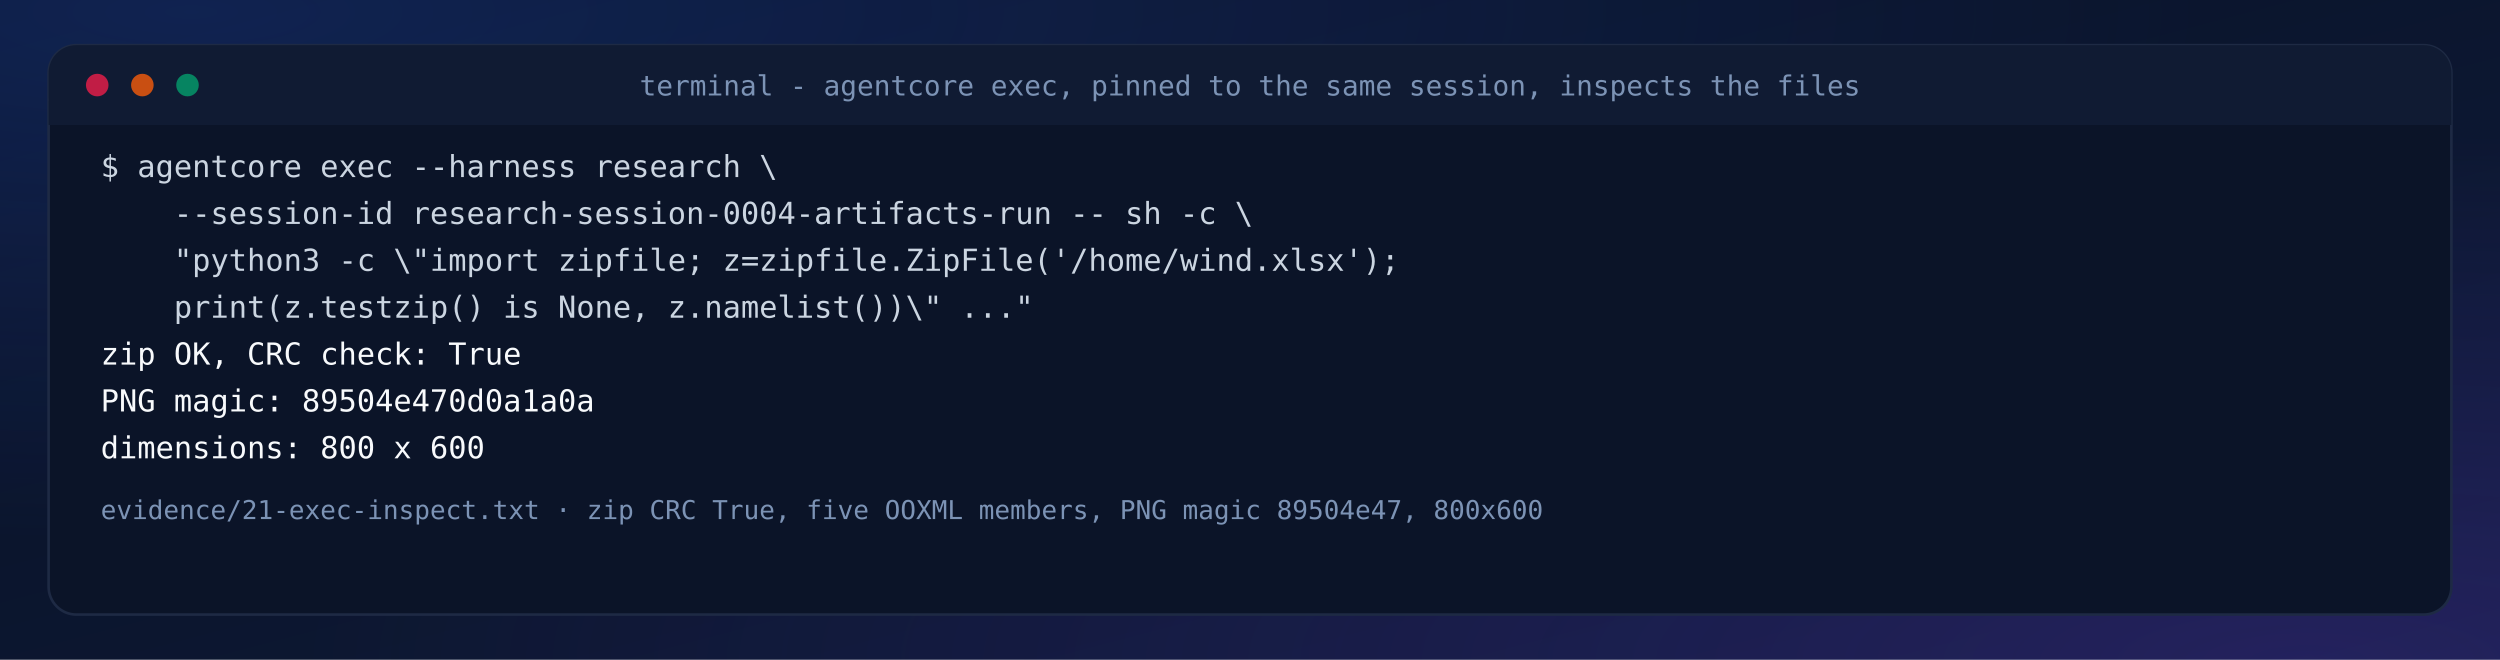
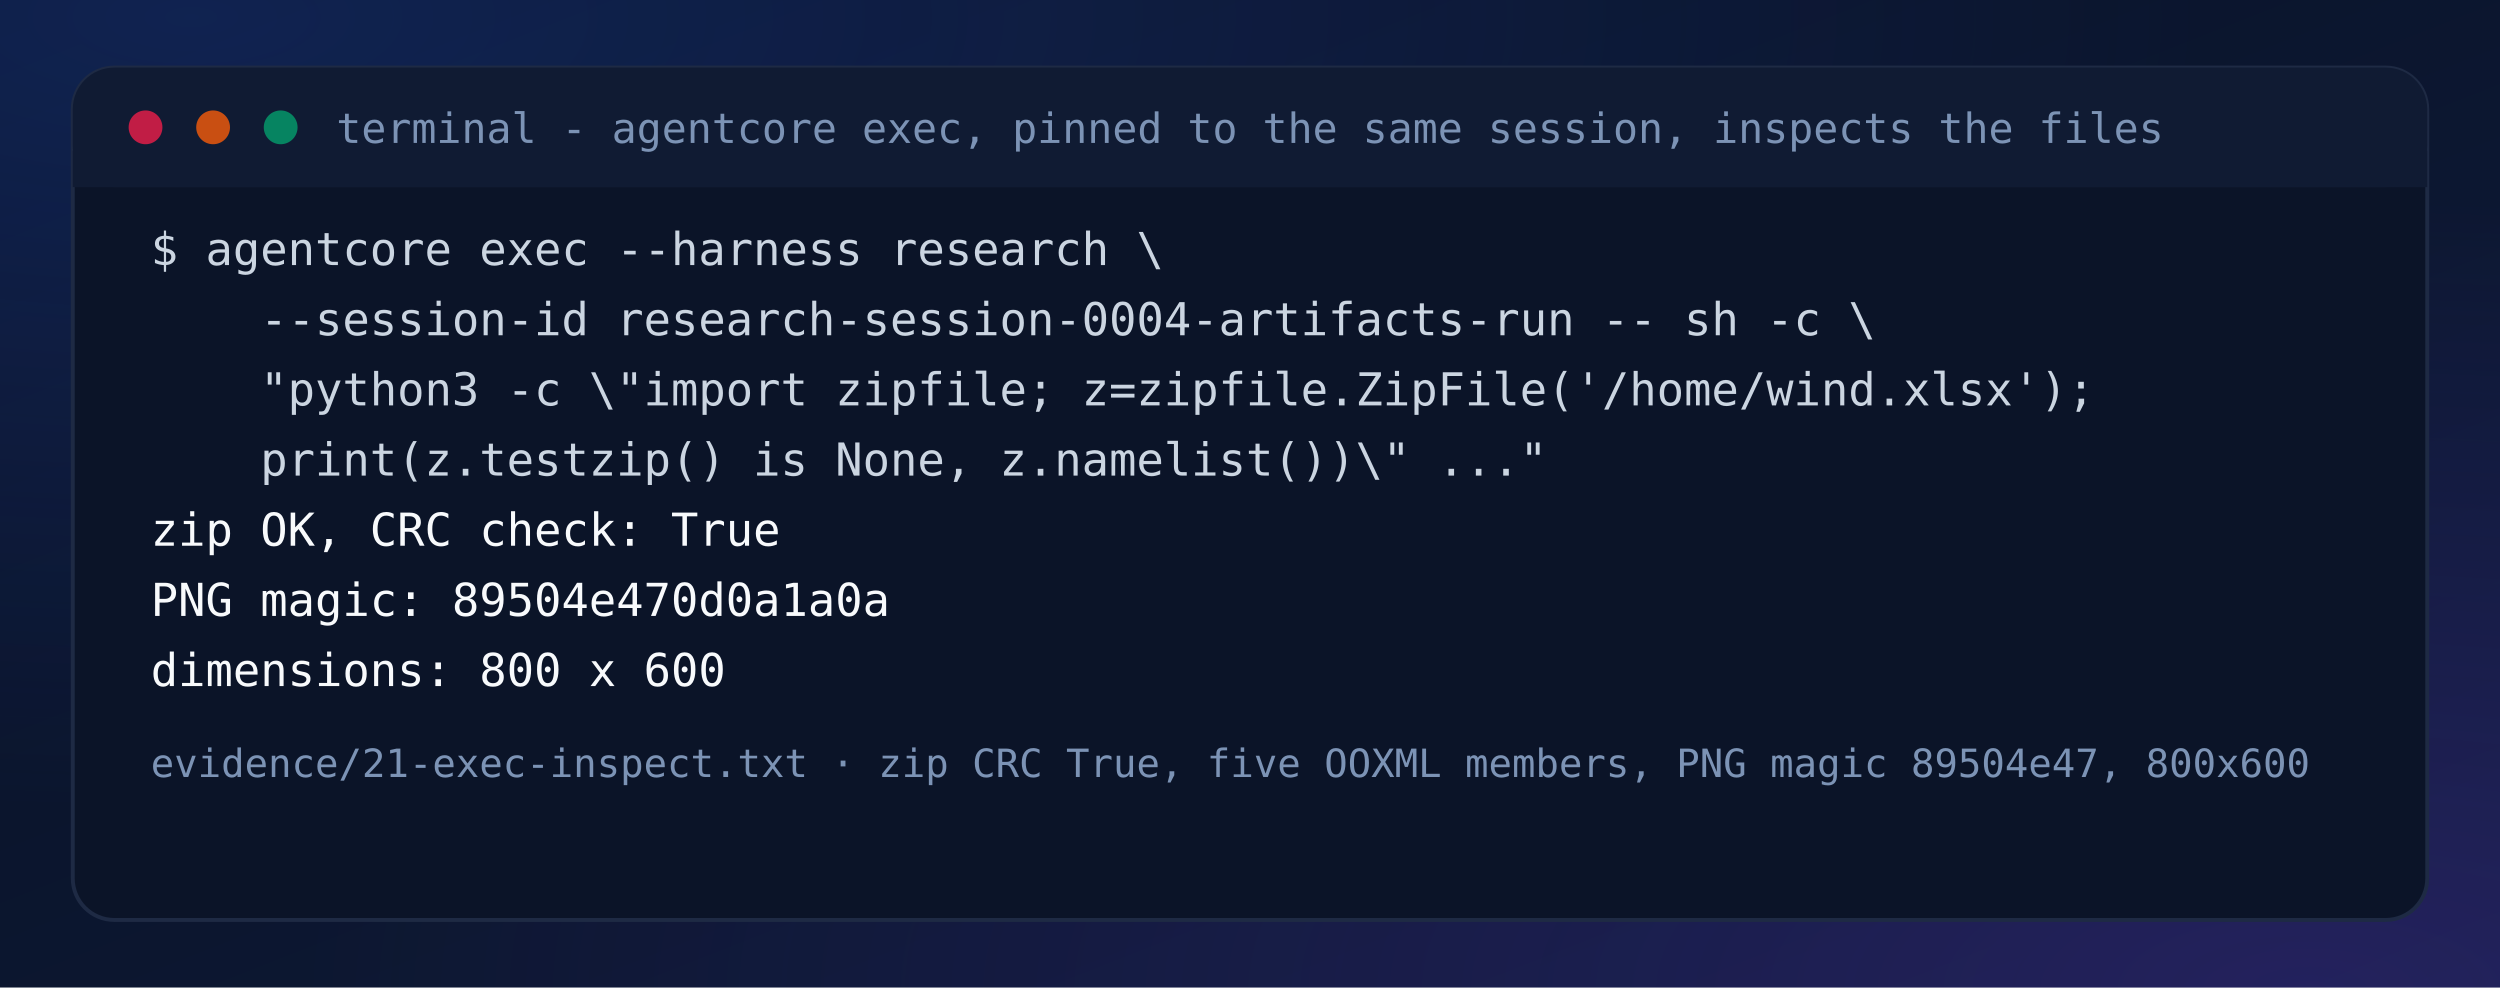
- <svg xmlns="http://www.w3.org/2000/svg" viewBox="0 0 1440 380" width="1440" height="380" role="img">
+ <svg xmlns="http://www.w3.org/2000/svg" viewBox="0 0 962 380" width="962" height="380" role="img">
  <defs>
    <linearGradient id="bg" x1="0" y1="0" x2="1" y2="1">
      <stop offset="0" stop-color="#0a1024" />
      <stop offset="1" stop-color="#0d1c3a" />
    </linearGradient>
    <radialGradient id="g1" cx="0.08" cy="0.02" r="0.8">
      <stop offset="0" stop-color="#2563eb" stop-opacity="0.22" />
      <stop offset="1" stop-color="#2563eb" stop-opacity="0" />
    </radialGradient>
    <radialGradient id="g2" cx="0.92" cy="1.0" r="0.8">
      <stop offset="0" stop-color="#7c3aed" stop-opacity="0.20" />
      <stop offset="1" stop-color="#7c3aed" stop-opacity="0" />
    </radialGradient>
  </defs>
-   <rect width="1440" height="380" fill="url(#bg)" />
-   <rect width="1440" height="380" fill="url(#g1)" />
-   <rect width="1440" height="380" fill="url(#g2)" />
-   <rect x="28" y="26" width="1384" height="328" rx="16" fill="#0b1428" stroke="#1e2a44" stroke-width="1.5" />
-   <rect x="28" y="26" width="1384" height="46" rx="16" fill="#101b33" />
-   <rect x="28" y="58" width="1384" height="14" fill="#101b33" />
+   <rect width="962" height="380" fill="url(#bg)" />
+   <rect width="962" height="380" fill="url(#g1)" />
+   <rect width="962" height="380" fill="url(#g2)" />
+   <rect x="28" y="26" width="906" height="328" rx="16" fill="#0b1428" stroke="#1e2a44" stroke-width="1.5" />
+   <rect x="28" y="26" width="906" height="46" rx="16" fill="#101b33" />
+   <rect x="28" y="58" width="906" height="14" fill="#101b33" />
  <circle cx="56" cy="49" r="6.5" fill="#e11d48" opacity="0.85" />
  <circle cx="82" cy="49" r="6.5" fill="#ea580c" opacity="0.85" />
  <circle cx="108" cy="49" r="6.5" fill="#059669" opacity="0.85" />
-   <text x="720" y="55" font-family="ui-monospace, SFMono-Regular, Menlo, Consolas, monospace" font-size="16" fill="#7c93b5" text-anchor="middle">terminal - agentcore exec, pinned to the same session, inspects the files</text>
+   <text x="481" y="55" font-family="ui-monospace, SFMono-Regular, Menlo, Consolas, monospace" font-size="16" fill="#7c93b5" text-anchor="middle">terminal - agentcore exec, pinned to the same session, inspects the files</text>
  <text x="58" y="102" font-family="ui-monospace, SFMono-Regular, Menlo, Consolas, monospace" font-size="17.5" fill="#cbd5e1" xml:space="preserve">$ agentcore exec --harness research \</text>
  <text x="58" y="129" font-family="ui-monospace, SFMono-Regular, Menlo, Consolas, monospace" font-size="17.5" fill="#cbd5e1" xml:space="preserve">    --session-id research-session-0004-artifacts-run -- sh -c \</text>
  <text x="58" y="156" font-family="ui-monospace, SFMono-Regular, Menlo, Consolas, monospace" font-size="17.5" fill="#cbd5e1" xml:space="preserve">    "python3 -c \"import zipfile; z=zipfile.ZipFile('/home/wind.xlsx');</text>
  <text x="58" y="183" font-family="ui-monospace, SFMono-Regular, Menlo, Consolas, monospace" font-size="17.5" fill="#cbd5e1" xml:space="preserve">    print(z.testzip() is None, z.namelist())\" ..."</text>
  <text x="58" y="210" font-family="ui-monospace, SFMono-Regular, Menlo, Consolas, monospace" font-size="17.5" fill="#f8fafc" xml:space="preserve">zip OK, CRC check: True</text>
  <text x="58" y="237" font-family="ui-monospace, SFMono-Regular, Menlo, Consolas, monospace" font-size="17.5" fill="#f8fafc" xml:space="preserve">PNG magic: 89504e470d0a1a0a</text>
  <text x="58" y="264" font-family="ui-monospace, SFMono-Regular, Menlo, Consolas, monospace" font-size="17.5" fill="#f8fafc" xml:space="preserve">dimensions: 800 x 600</text>
  <text x="58" y="299" font-family="ui-monospace, SFMono-Regular, Menlo, Consolas, monospace" font-size="15" fill="#7c93b5">evidence/21-exec-inspect.txt · zip CRC True, five OOXML members, PNG magic 89504e47, 800x600</text>
</svg>
